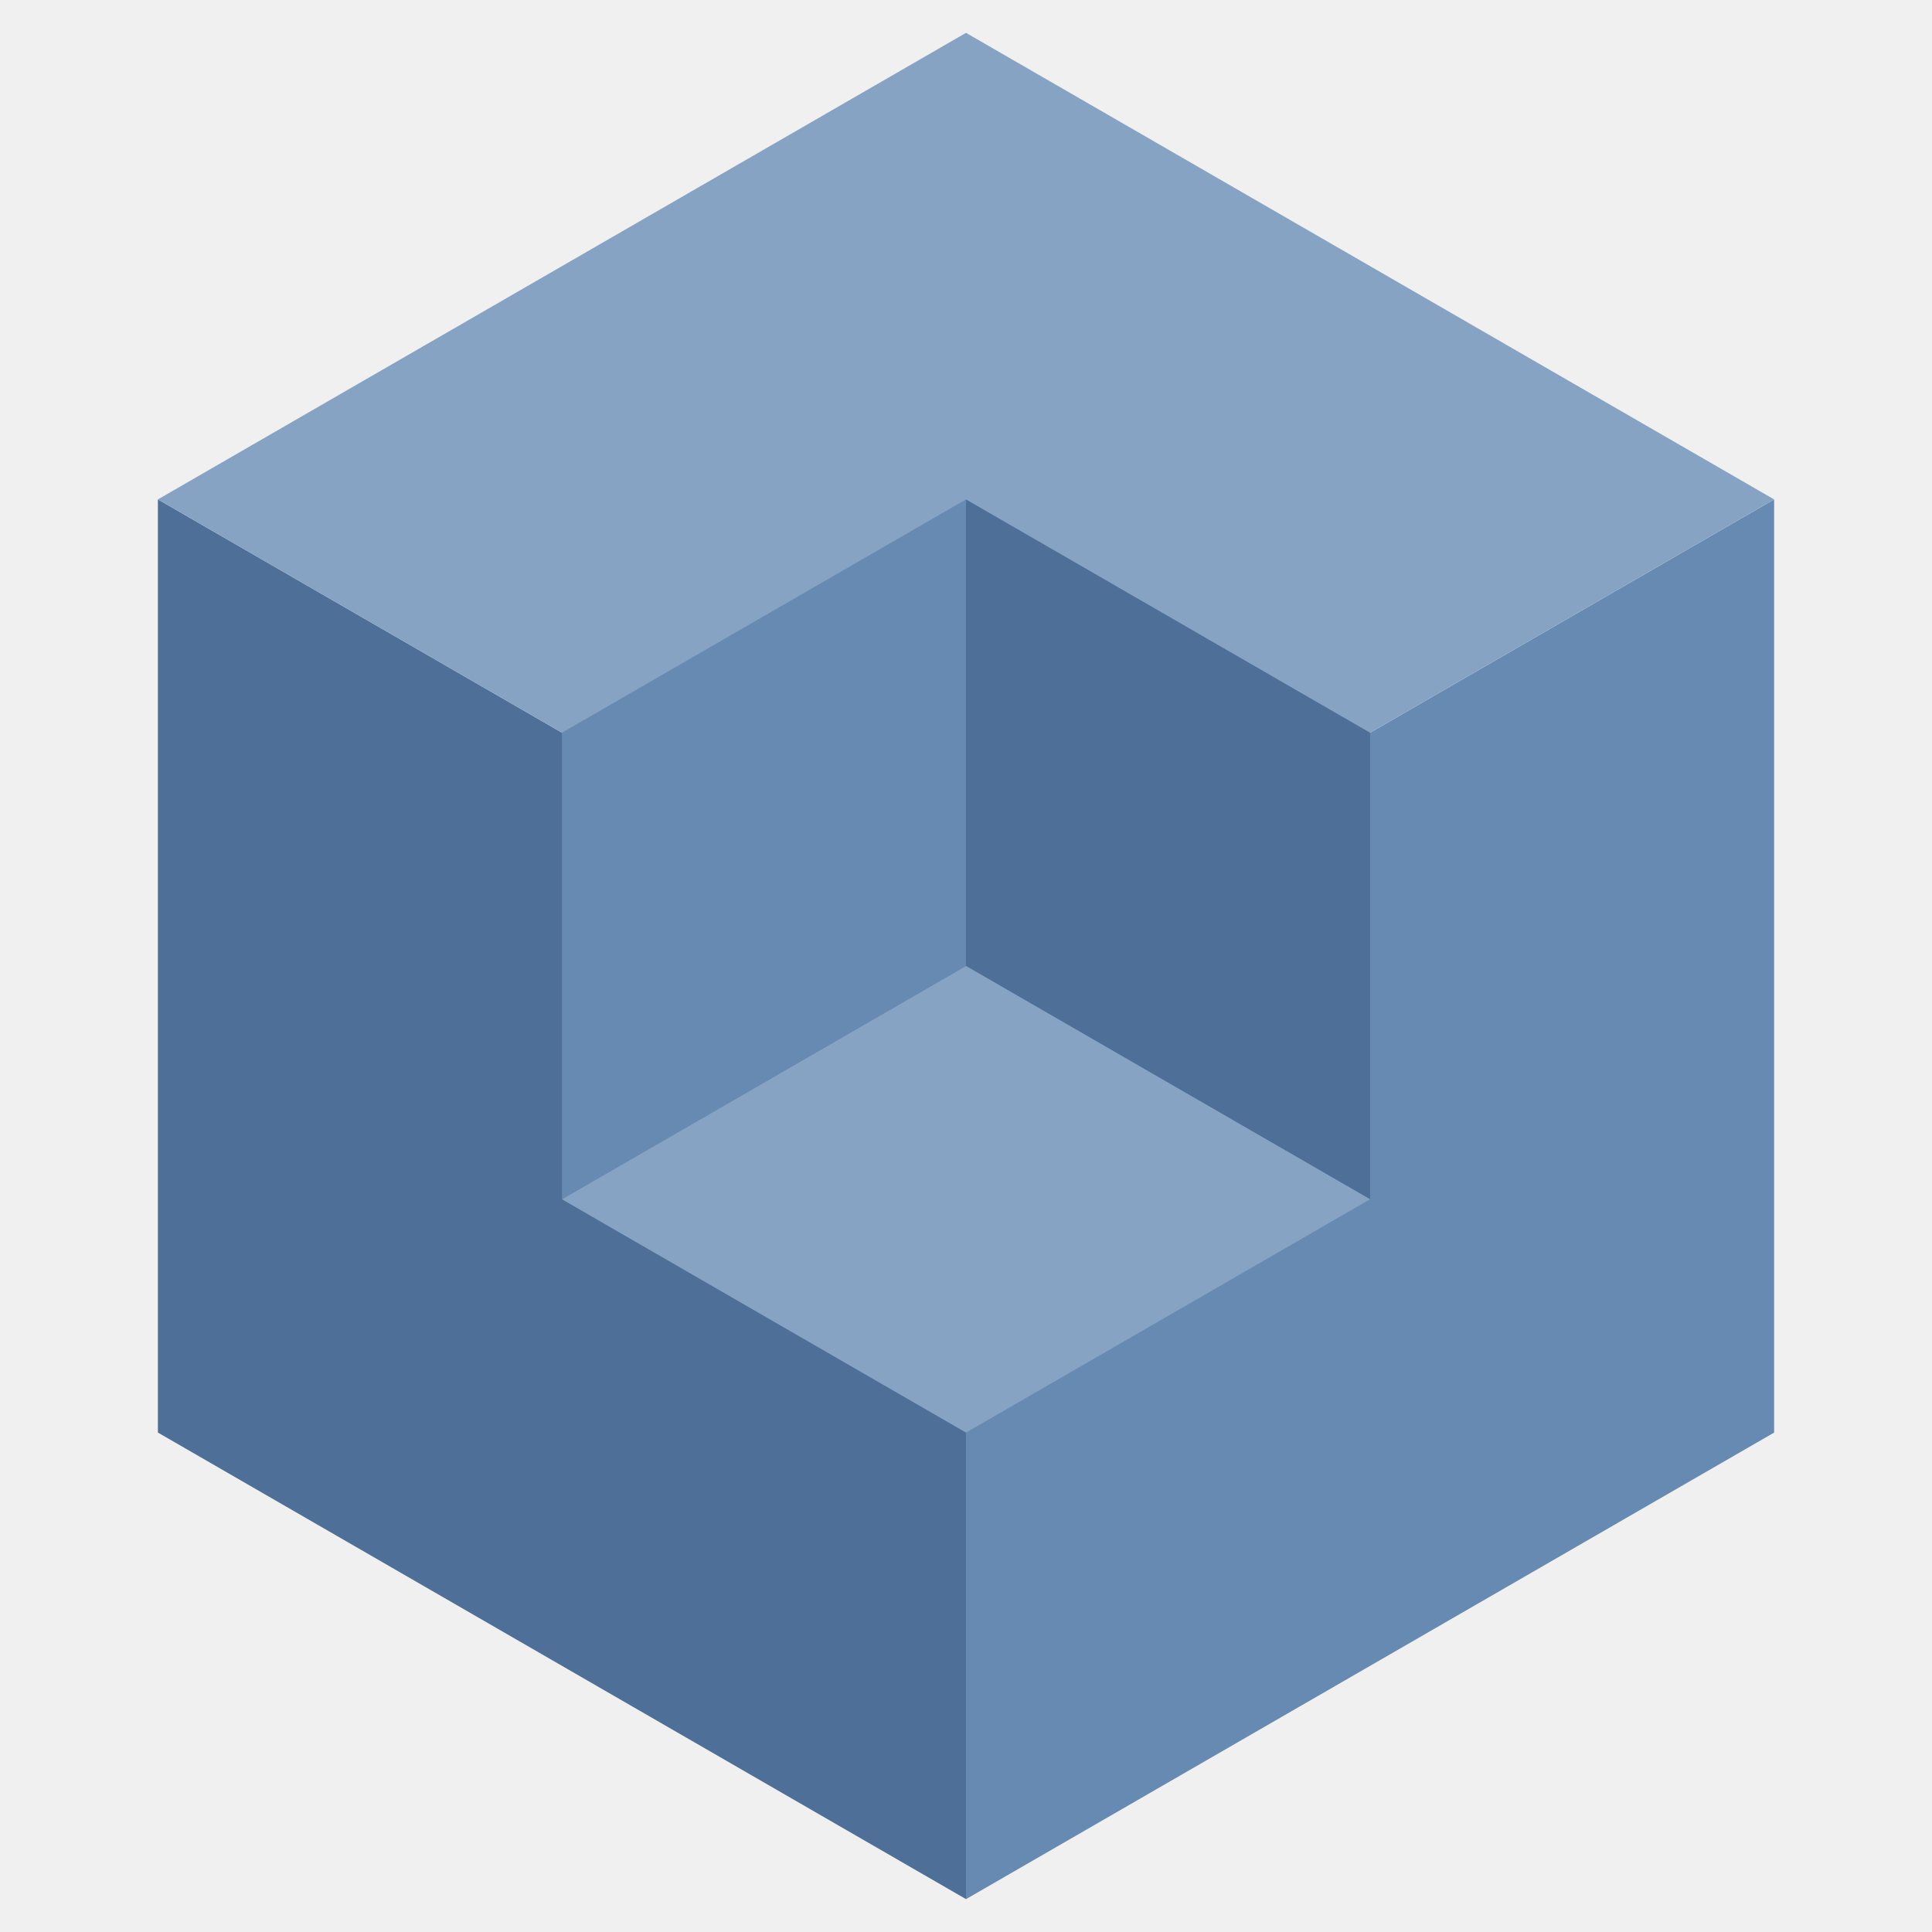
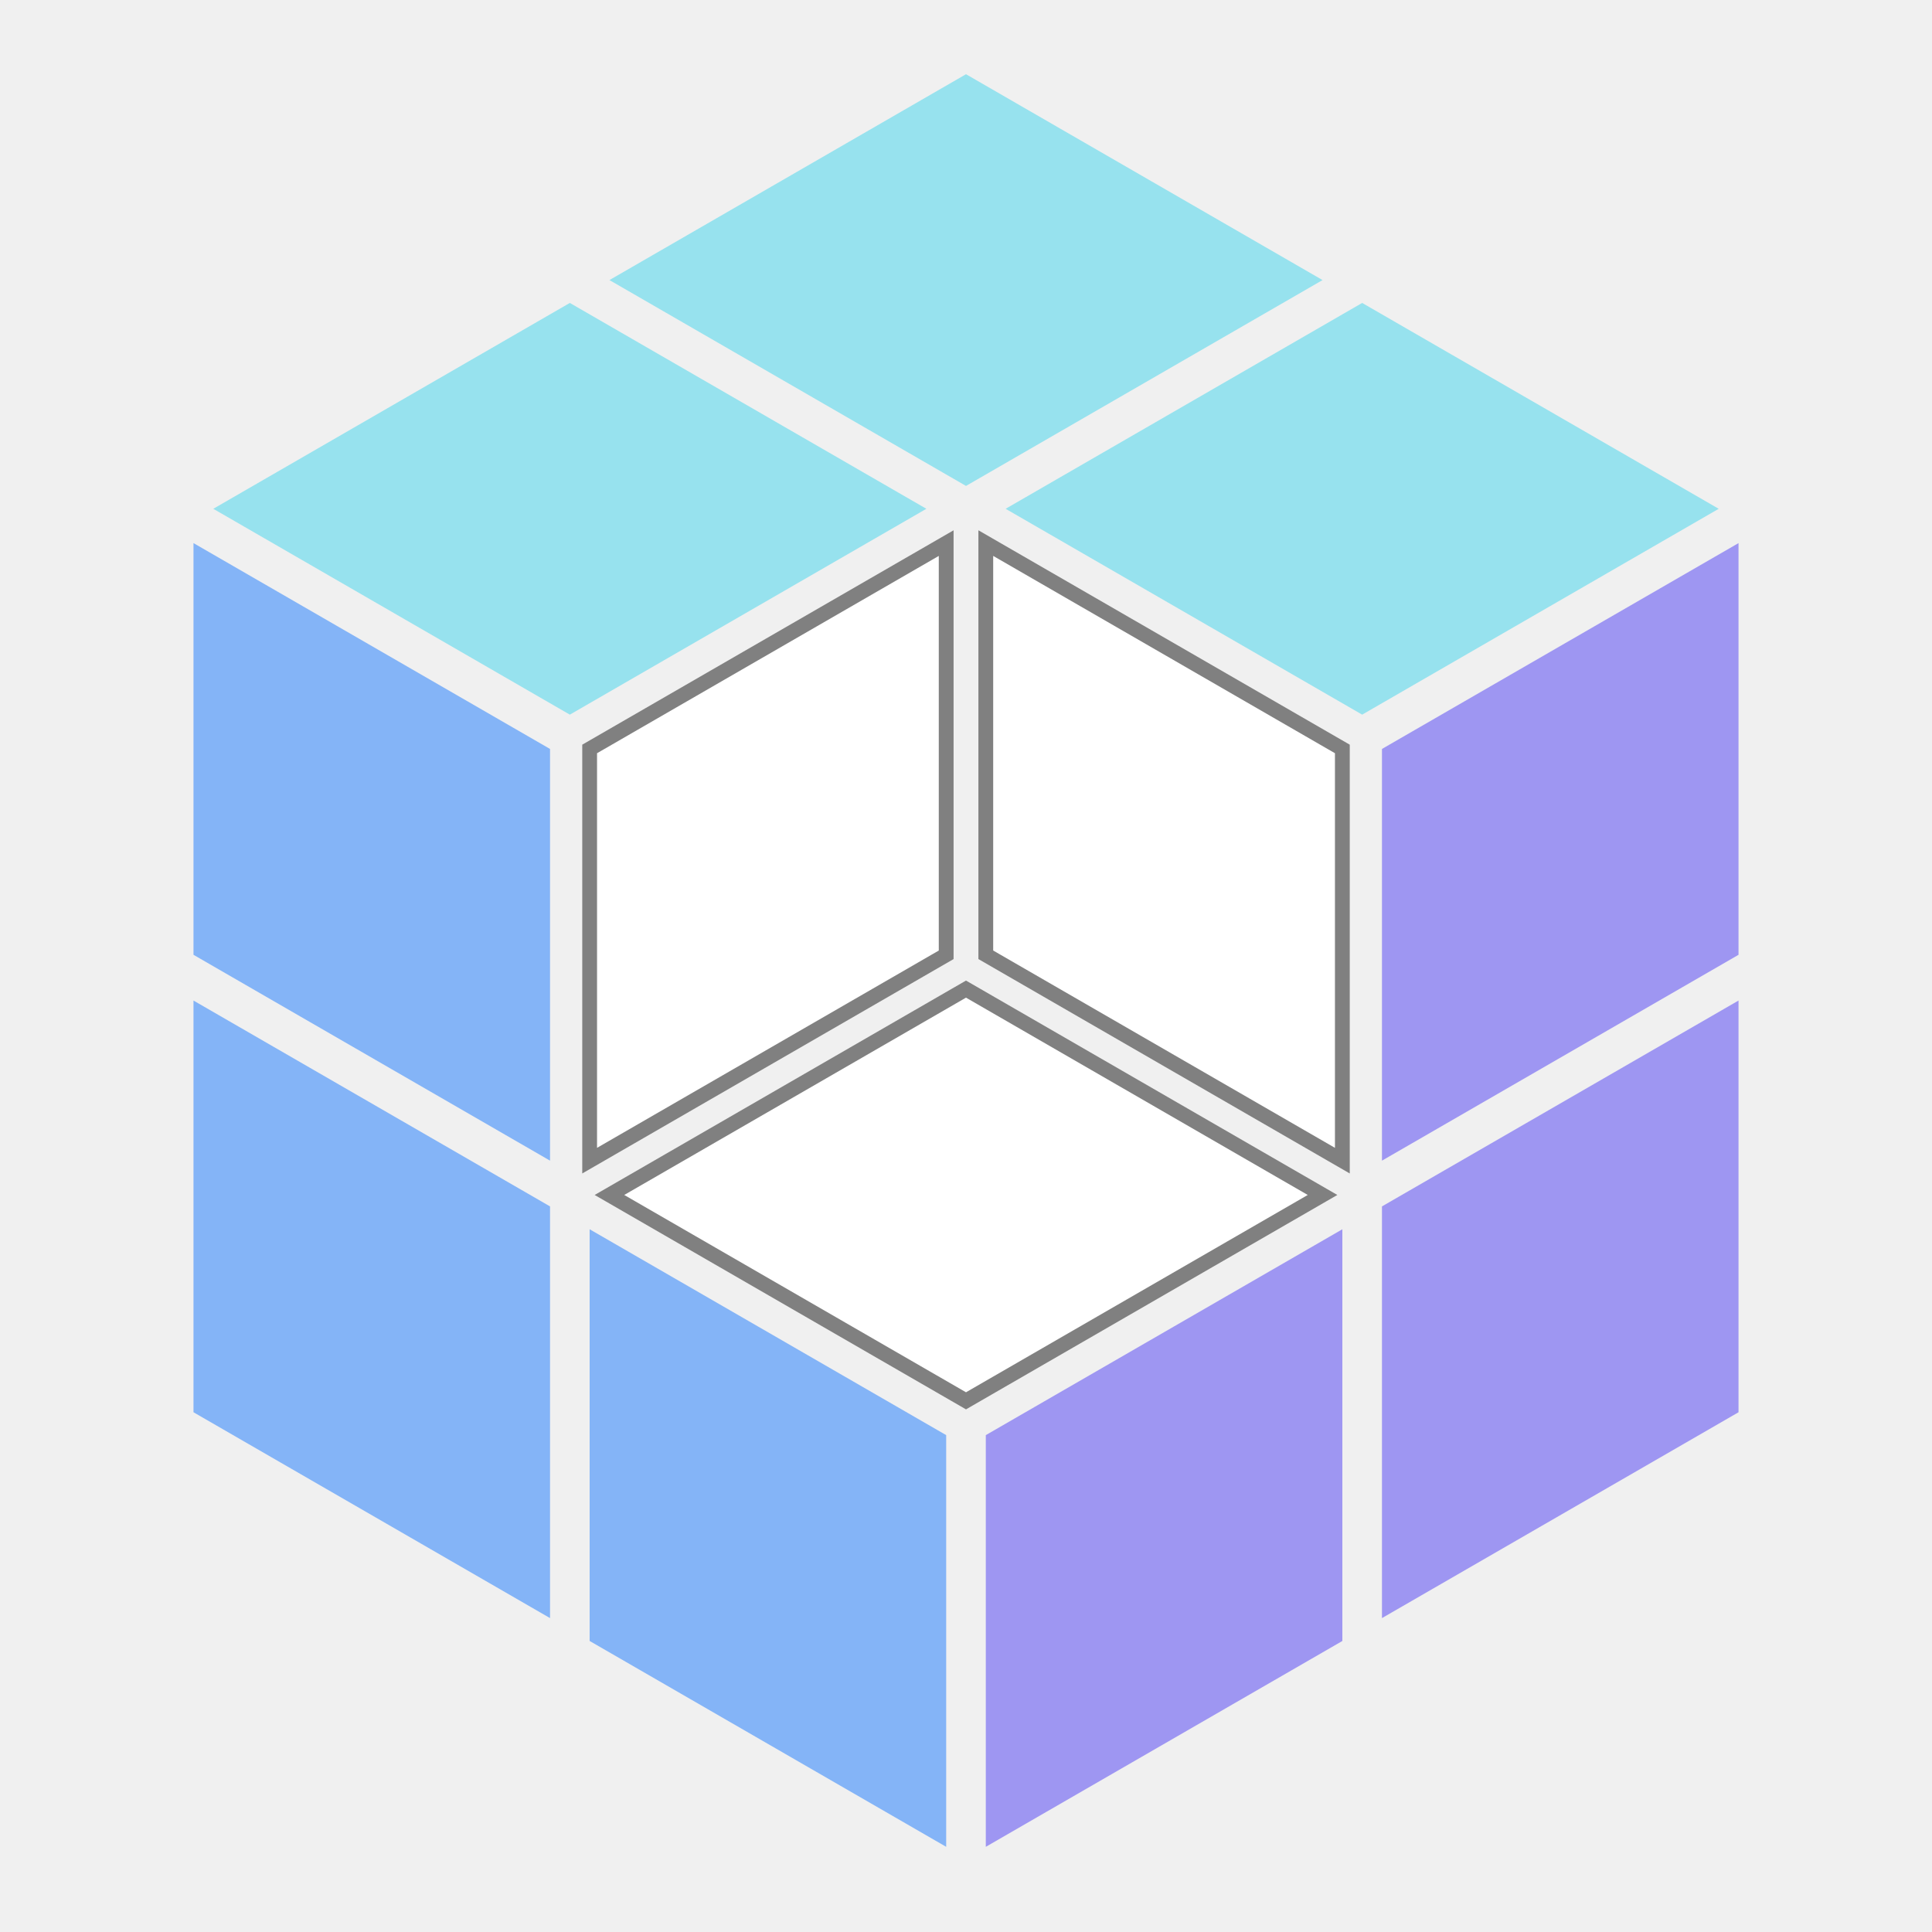
- <svg xmlns="http://www.w3.org/2000/svg" xmlns:ns1="http://www.openswatchbook.org/uri/2009/osb" id="svg8" version="1.1" viewBox="0 0 135.467 135.467" height="512" width="512">
+ <svg xmlns="http://www.w3.org/2000/svg" xmlns:ns1="http://www.openswatchbook.org/uri/2009/osb" width="512" height="512" viewBox="0 0 135.467 135.467" version="1.1" id="svg8">
  <defs id="defs2">
-     <linearGradient id="linearGradient853" ns1:paint="solid">
-       <stop style="stop-color:#000000;stop-opacity:1;" offset="0" id="stop851" />
+     <linearGradient ns1:paint="solid" id="linearGradient853">
+       <stop id="stop851" offset="0" style="stop-color:#000000;stop-opacity:1;" />
    </linearGradient>
  </defs>
  <g id="layer1">
-     <g transform="matrix(2.105589,0,0,2.105589,-134.0824,108.9533)" style="stroke:none" id="g930">
-       <path style="fill:#678ab2;fill-opacity:1;stroke:none;stroke-width:0.265px;stroke-linecap:butt;stroke-linejoin:miter;stroke-opacity:1" d="m 95.848,11.498 -10e-7,-31.074 26.911,-15.537 v 31.074 z" id="path916" />
-       <path style="fill:#4d6f98;fill-opacity:1;stroke:none;stroke-width:0.265px;stroke-linecap:butt;stroke-linejoin:miter;stroke-opacity:1" d="M 68.937,-4.039 V -35.114 l 26.911,15.537 10e-7,31.074 -26.911,-15.537" id="path910" />
-       <path style="fill:#87a3c4;fill-opacity:1;stroke:none;stroke-width:0.265px;stroke-linecap:butt;stroke-linejoin:miter;stroke-opacity:1" d="m 95.848,-50.651 -26.911,15.537 26.911,15.537 26.911,-15.537 z" id="path914" />
-       <path style="fill:#678ab2;fill-opacity:1;stroke:none;stroke-width:0.265px;stroke-linecap:butt;stroke-linejoin:miter;stroke-opacity:1" d="m 82.392,-27.345 13.455,-7.769 v 15.537 l -13.455,7.769 z" id="path920" />
-       <path style="fill:#4d6f98;fill-opacity:1;stroke:none;stroke-width:0.265px;stroke-linecap:butt;stroke-linejoin:miter;stroke-opacity:1" d="m 95.848,-19.576 v -15.537 l 13.456,7.769 v 15.537 z" id="path912" />
-       <path style="fill:#87a3c4;fill-opacity:1;stroke:none;stroke-width:0.265px;stroke-linecap:butt;stroke-linejoin:miter;stroke-opacity:1" d="m 82.392,-11.808 13.455,-7.769 13.456,7.769 -13.456,7.769 z" id="path922" />
+     <g id="g964" transform="matrix(0.9804508,0,0,0.9804508,50.51476,120.3941)">
+       <path id="path928" d="m 17.562,-117.487 25.499,14.722 -25.499,14.722 -25.499,-14.722 z" style="fill:#97e2ee;fill-opacity:1;stroke:none;stroke-width:0.238px;stroke-linecap:butt;stroke-linejoin:miter;stroke-opacity:1" />
+       <path style="fill:#97e2ee;fill-opacity:1;stroke:none;stroke-width:0.238px;stroke-linecap:butt;stroke-linejoin:miter;stroke-opacity:1" d="m 45.894,-101.13 25.499,14.722 -25.499,14.722 -25.499,-14.722 z" id="path930" />
+       <path id="path932" d="m -10.77,-101.13 25.499,14.722 -25.499,14.722 -25.499,-14.722 z" style="fill:#97e2ee;fill-opacity:1;stroke:none;stroke-width:0.238px;stroke-linecap:butt;stroke-linejoin:miter;stroke-opacity:1" />
+       <path id="path934" d="M 72.809,-54.511 47.31,-39.79 V -69.233 L 72.809,-83.954 Z" style="fill:#9e96f2;fill-opacity:1;stroke:none;stroke-width:0.238px;stroke-linecap:butt;stroke-linejoin:miter;stroke-opacity:1" />
+       <path style="fill:#9e96f2;fill-opacity:1;stroke:none;stroke-width:0.238px;stroke-linecap:butt;stroke-linejoin:miter;stroke-opacity:1" d="M 72.809,-21.796 47.31,-7.075 V -36.518 l 25.499,-14.722 z" id="path936" />
+       <path id="path938" d="M 44.477,-5.439 18.978,9.282 V -20.161 l 25.499,-14.722 z" style="fill:#9e96f2;fill-opacity:1;stroke:none;stroke-width:0.238px;stroke-linecap:butt;stroke-linejoin:miter;stroke-opacity:1" />
+       <path style="fill:#84b4f7;fill-opacity:1;stroke:none;stroke-width:0.238px;stroke-linecap:butt;stroke-linejoin:miter;stroke-opacity:1" d="m 16.145,-20.161 5e-6,29.443 -25.499,-14.722 -9e-7,-29.443 z" id="path940" />
+       <path id="path942" d="m -12.186,-69.233 5e-6,29.443 -25.499,-14.722 -10e-7,-29.443 z" style="fill:#84b4f7;fill-opacity:1;stroke:none;stroke-width:0.238px;stroke-linecap:butt;stroke-linejoin:miter;stroke-opacity:1" />
+       <path style="fill:#84b4f7;fill-opacity:1;stroke:none;stroke-width:0.238px;stroke-linecap:butt;stroke-linejoin:miter;stroke-opacity:1" d="m -12.186,-36.518 5e-6,29.443 -25.499,-14.722 -10e-7,-29.443 z" id="path944" />
+       <path style="fill:#ffffff;fill-opacity:1;stroke:#808080;stroke-width:1.058;stroke-linecap:butt;stroke-linejoin:miter;stroke-miterlimit:4;stroke-dasharray:none;stroke-dashoffset:10.583;stroke-opacity:1" d="m 44.477,-69.233 5e-6,29.443 -25.499,-14.722 -10e-7,-29.443 z" id="path946" />
+       <path style="fill:#ffffff;fill-opacity:1;stroke:#808080;stroke-width:1.058;stroke-linecap:butt;stroke-linejoin:miter;stroke-miterlimit:4;stroke-dasharray:none;stroke-dashoffset:10.583;stroke-opacity:1" d="M 16.145,-54.511 -9.353,-39.79 V -69.233 L 16.145,-83.954 Z" id="path948" />
+       <path style="fill:#ffffff;fill-opacity:1;stroke:#808080;stroke-width:1.058;stroke-linecap:butt;stroke-linejoin:miter;stroke-miterlimit:4;stroke-dasharray:none;stroke-dashoffset:10.583;stroke-opacity:1" d="m 17.562,-52.058 25.499,14.722 -25.499,14.722 -25.499,-14.722 z" id="path950" />
    </g>
  </g>
</svg>
